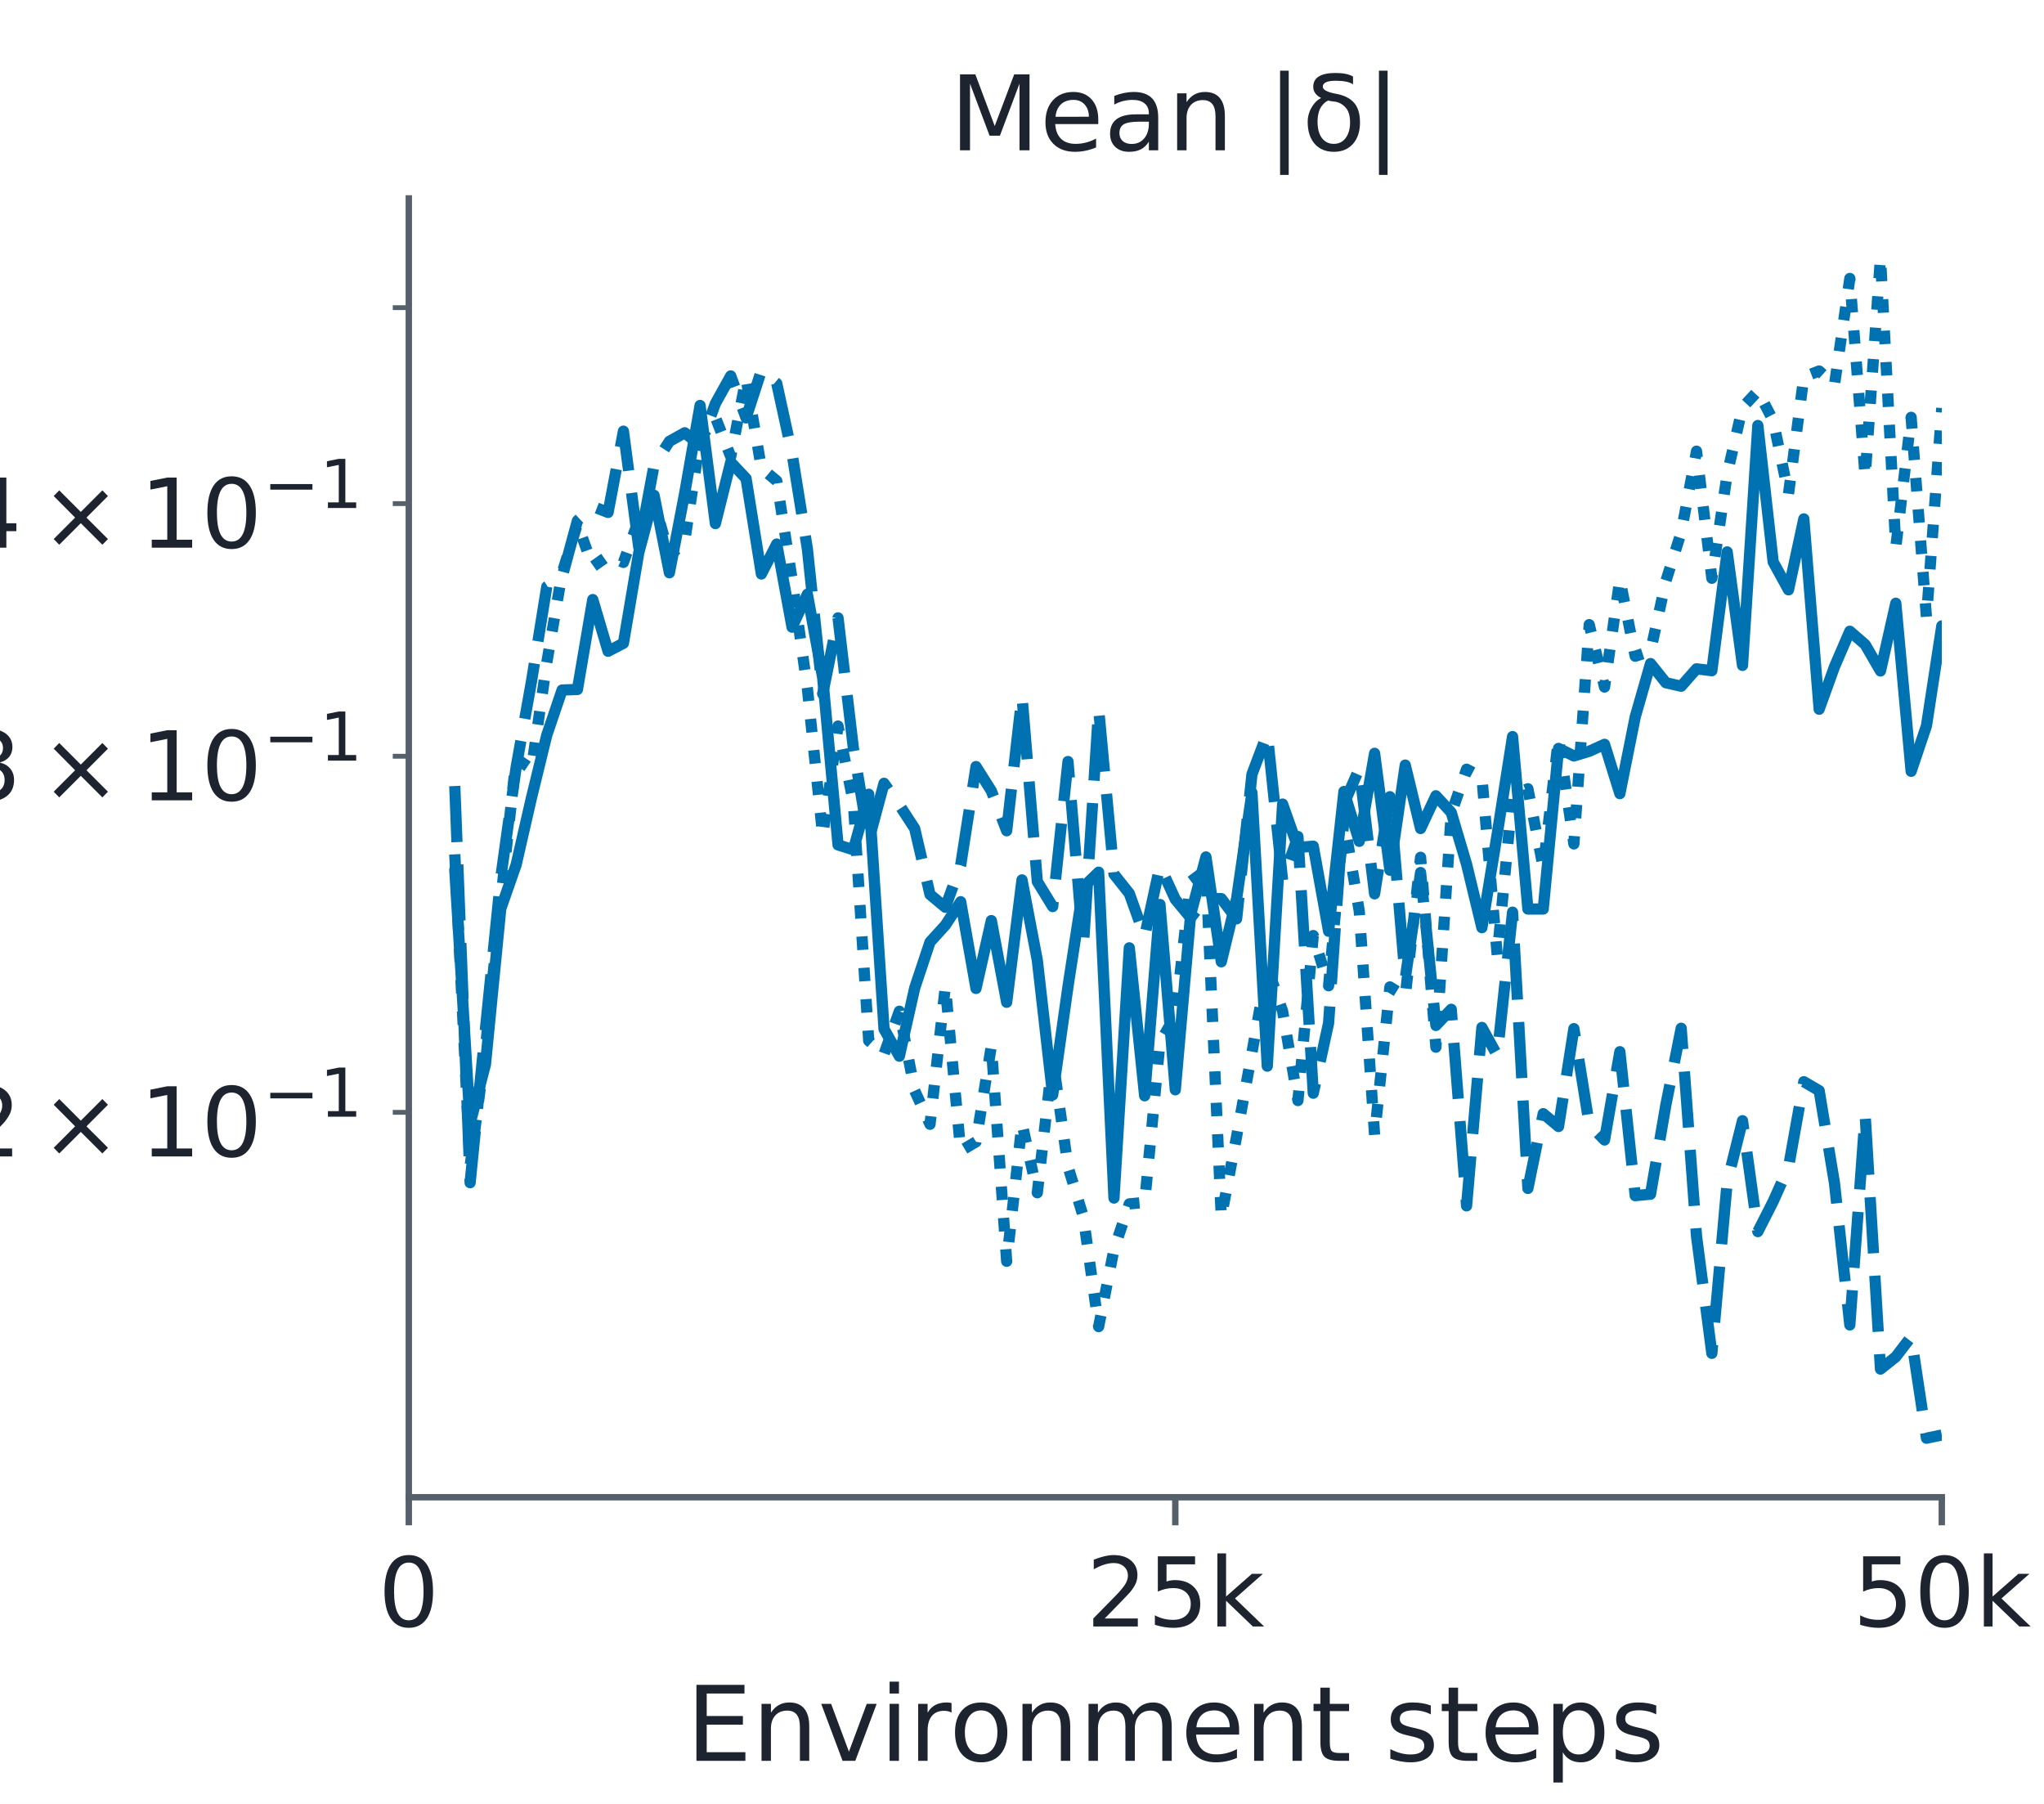
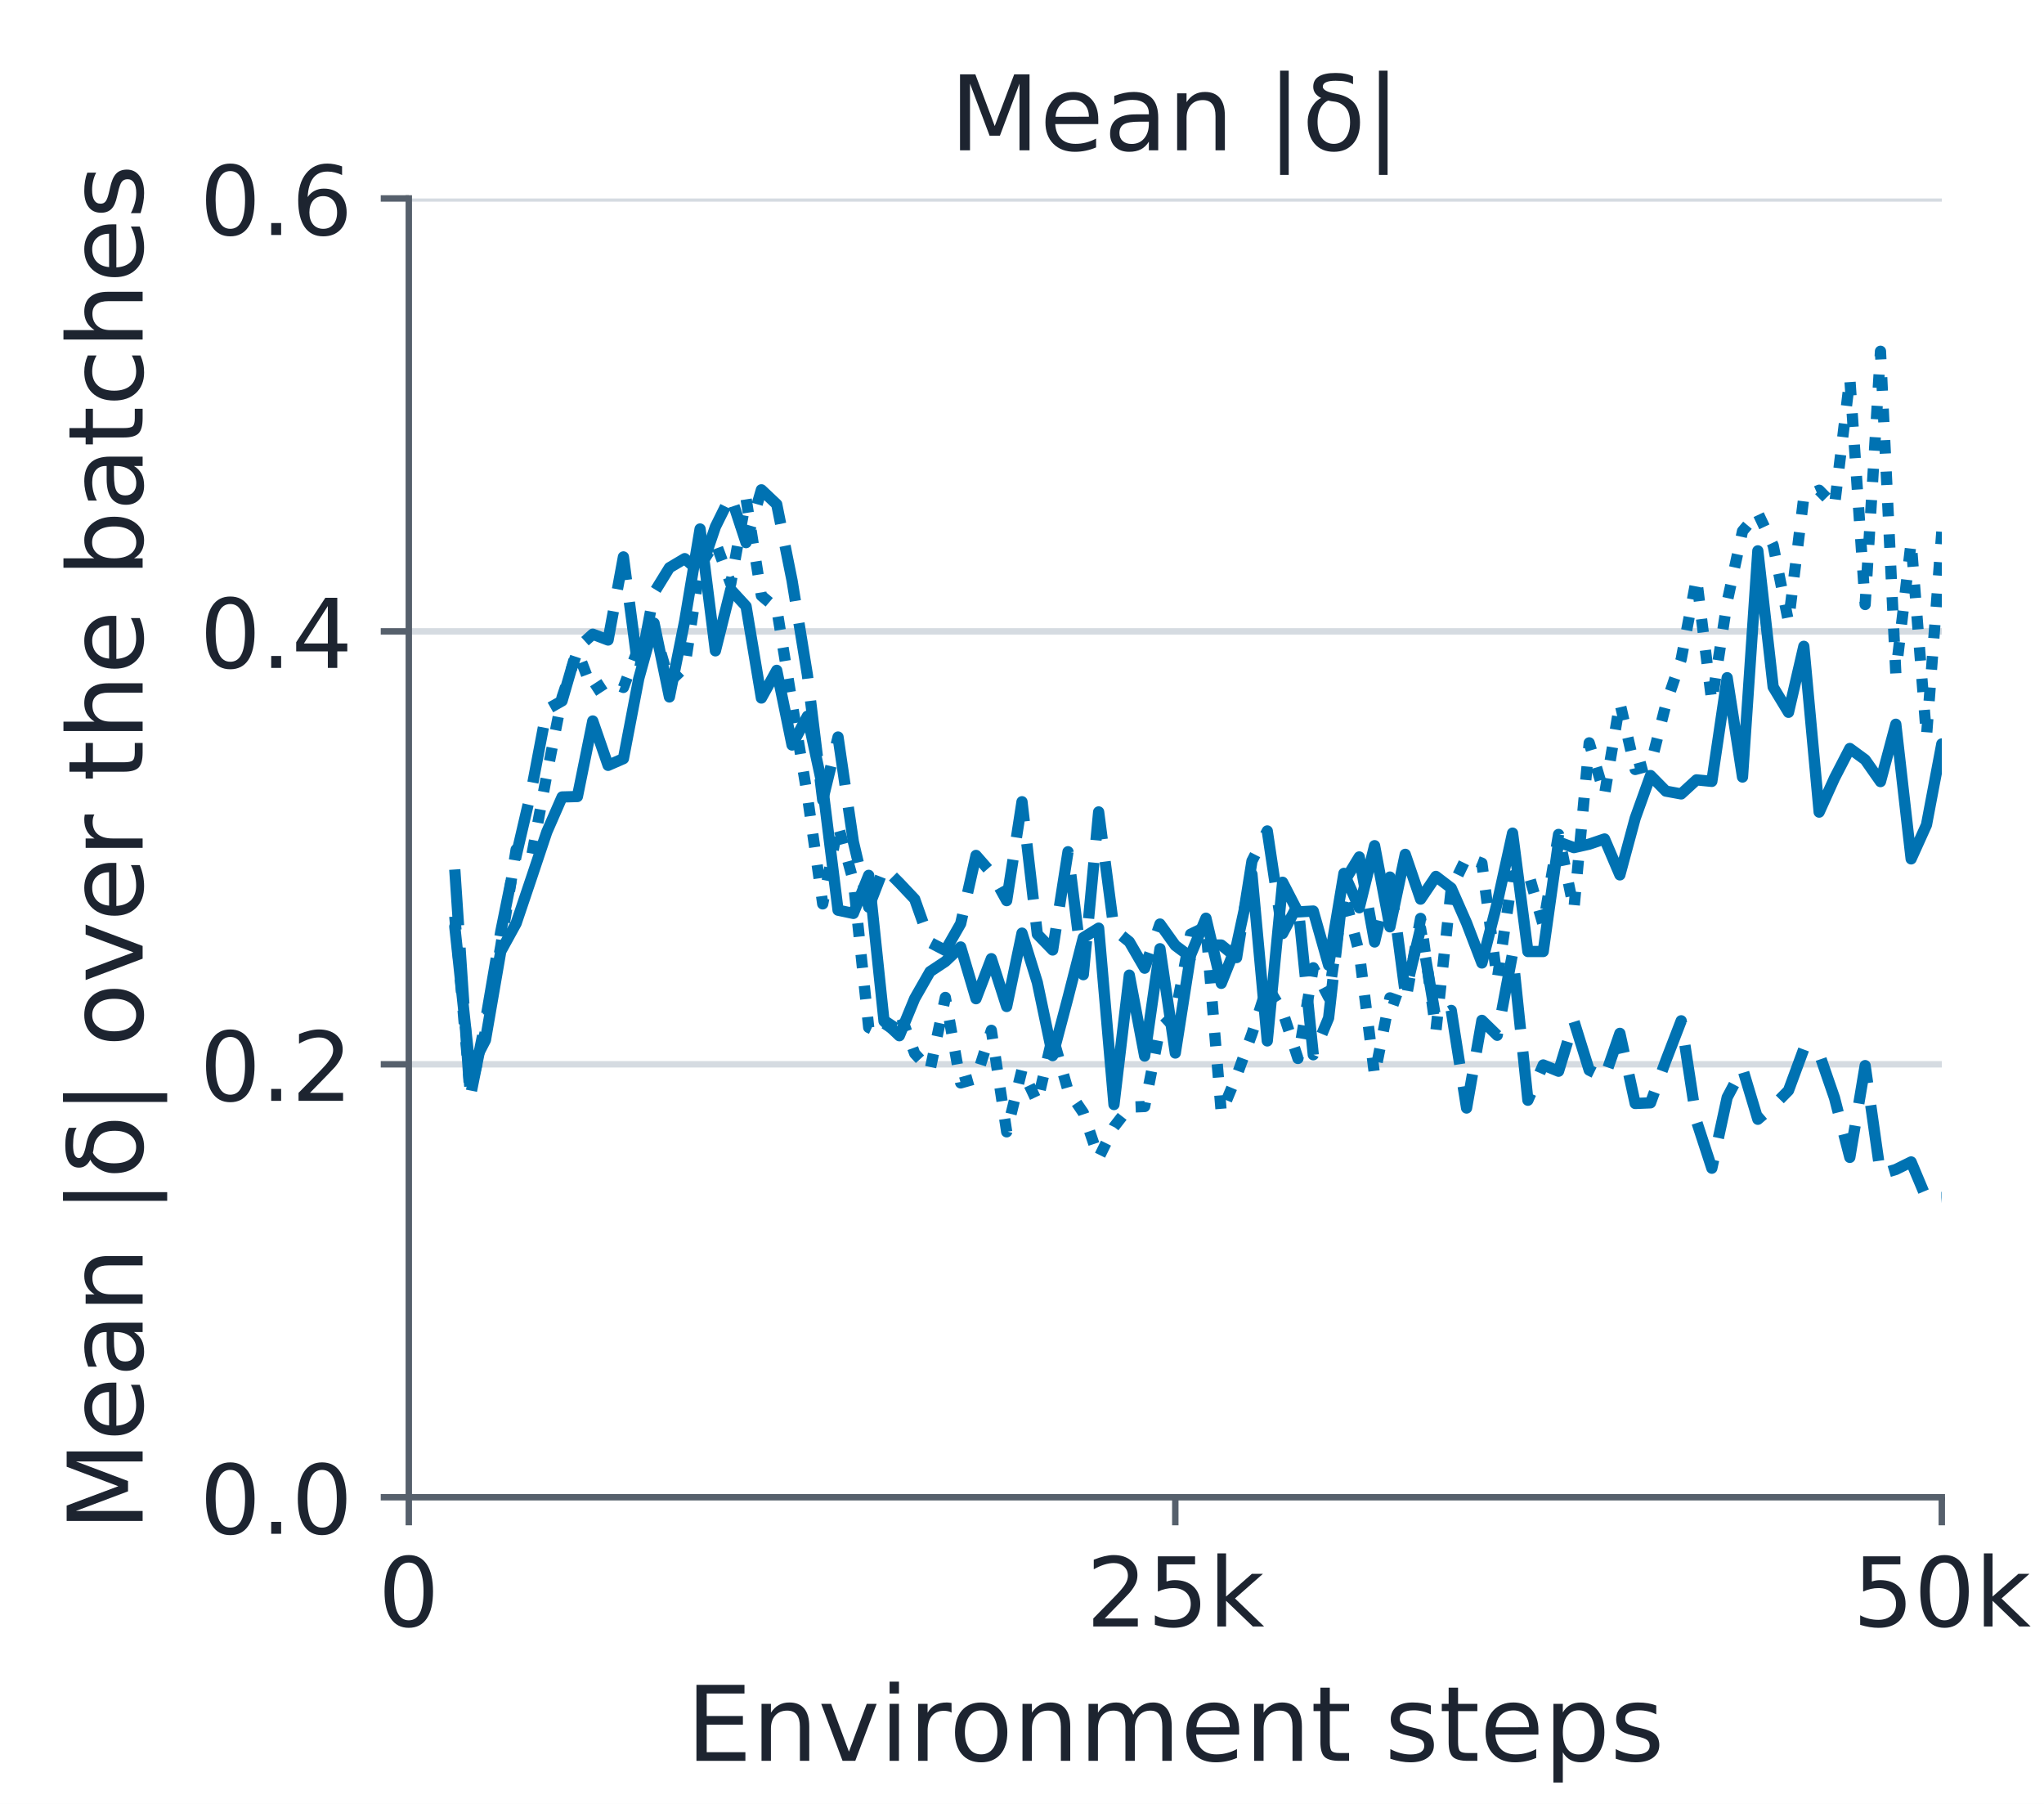
<svg xmlns="http://www.w3.org/2000/svg" xmlns:xlink="http://www.w3.org/1999/xlink" width="255pt" height="225pt" viewBox="0 0 255 225" version="1.1">
  <defs>
    <style type="text/css">*{stroke-linejoin: round; stroke-linecap: butt}</style>
  </defs>
  <g id="figure_1">
    <g id="patch_1">
      <path d="M 0 225  L 255 225  L 255 0  L 0 0  z " style="fill: #ffffff" />
    </g>
    <g id="axes_1">
      <g id="patch_2">
        <path d="M 51 186.75  L 242.25 186.75  L 242.25 24.75  L 51 24.75  z " style="fill: #ffffff" />
      </g>
      <g id="matplotlib.axis_1">
        <g id="xtick_1">
          <g id="line2d_1">
            <defs>
              <path id="mc8e651cecc" d="M 0 0  L 0 3.5  " style="stroke: #56606c; stroke-width: 0.8" />
            </defs>
            <g>
              <use xlink:href="#mc8e651cecc" x="51" y="186.75" style="fill: #56606c; stroke: #56606c; stroke-width: 0.8" />
            </g>
          </g>
          <g id="text_1">
            <g style="fill: #1d2430" transform="translate(47.1825 202.8672) scale(0.12 -0.12)">
              <defs>
                <path id="DejaVuSans-13" d="M 2034 4250  Q 1547 4250 1301 3770  Q 1056 3291 1056 2328  Q 1056 1369 1301 889  Q 1547 409 2034 409  Q 2525 409 2770 889  Q 3016 1369 3016 2328  Q 3016 3291 2770 3770  Q 2525 4250 2034 4250  z M 2034 4750  Q 2819 4750 3233 4129  Q 3647 3509 3647 2328  Q 3647 1150 3233 529  Q 2819 -91 2034 -91  Q 1250 -91 836 529  Q 422 1150 422 2328  Q 422 3509 836 4129  Q 1250 4750 2034 4750  z " transform="scale(0.015625)" />
              </defs>
              <use xlink:href="#DejaVuSans-13" />
            </g>
          </g>
        </g>
        <g id="xtick_2">
          <g id="line2d_2">
            <g>
              <use xlink:href="#mc8e651cecc" x="146.625" y="186.75" style="fill: #56606c; stroke: #56606c; stroke-width: 0.8" />
            </g>
          </g>
          <g id="text_2">
            <g style="fill: #1d2430" transform="translate(135.5156 202.8681) scale(0.12 -0.12)">
              <defs>
                <path id="DejaVuSans-15" d="M 1228 531  L 3431 531  L 3431 0  L 469 0  L 469 531  Q 828 903 1448 1529  Q 2069 2156 2228 2338  Q 2531 2678 2651 2914  Q 2772 3150 2772 3378  Q 2772 3750 2511 3984  Q 2250 4219 1831 4219  Q 1534 4219 1204 4116  Q 875 4013 500 3803  L 500 4441  Q 881 4594 1212 4672  Q 1544 4750 1819 4750  Q 2544 4750 2975 4387  Q 3406 4025 3406 3419  Q 3406 3131 3298 2873  Q 3191 2616 2906 2266  Q 2828 2175 2409 1742  Q 1991 1309 1228 531  z " transform="scale(0.015625)" />
                <path id="DejaVuSans-18" d="M 691 4666  L 3169 4666  L 3169 4134  L 1269 4134  L 1269 2991  Q 1406 3038 1543 3061  Q 1681 3084 1819 3084  Q 2600 3084 3056 2656  Q 3513 2228 3513 1497  Q 3513 744 3044 326  Q 2575 -91 1722 -91  Q 1428 -91 1123 -41  Q 819 9 494 109  L 494 744  Q 775 591 1075 516  Q 1375 441 1709 441  Q 2250 441 2565 725  Q 2881 1009 2881 1497  Q 2881 1984 2565 2268  Q 2250 2553 1709 2553  Q 1456 2553 1204 2497  Q 953 2441 691 2322  L 691 4666  z " transform="scale(0.015625)" />
                <path id="DejaVuSans-4e" d="M 581 4863  L 1159 4863  L 1159 1991  L 2875 3500  L 3609 3500  L 1753 1863  L 3688 0  L 2938 0  L 1159 1709  L 1159 0  L 581 0  L 581 4863  z " transform="scale(0.015625)" />
              </defs>
              <use xlink:href="#DejaVuSans-15" />
              <use xlink:href="#DejaVuSans-18" transform="translate(63.625 0)" />
              <use xlink:href="#DejaVuSans-4e" transform="translate(127.25 0)" />
            </g>
          </g>
        </g>
        <g id="xtick_3">
          <g id="line2d_3">
            <g>
              <use xlink:href="#mc8e651cecc" x="242.25" y="186.75" style="fill: #56606c; stroke: #56606c; stroke-width: 0.8" />
            </g>
          </g>
          <g id="text_3">
            <g style="fill: #1d2430" transform="translate(231.1406 202.8681) scale(0.12 -0.12)">
              <use xlink:href="#DejaVuSans-18" />
              <use xlink:href="#DejaVuSans-13" transform="translate(63.625 0)" />
              <use xlink:href="#DejaVuSans-4e" transform="translate(127.25 0)" />
            </g>
          </g>
        </g>
        <g id="text_4">
          <g style="fill: #1d2430" transform="translate(85.6093 219.6289) scale(0.13 -0.13)">
            <defs>
              <path id="DejaVuSans-28" d="M 628 4666  L 3578 4666  L 3578 4134  L 1259 4134  L 1259 2753  L 3481 2753  L 3481 2222  L 1259 2222  L 1259 531  L 3634 531  L 3634 0  L 628 0  L 628 4666  z " transform="scale(0.015625)" />
              <path id="DejaVuSans-51" d="M 3513 2113  L 3513 0  L 2938 0  L 2938 2094  Q 2938 2591 2744 2837  Q 2550 3084 2163 3084  Q 1697 3084 1428 2787  Q 1159 2491 1159 1978  L 1159 0  L 581 0  L 581 3500  L 1159 3500  L 1159 2956  Q 1366 3272 1645 3428  Q 1925 3584 2291 3584  Q 2894 3584 3203 3211  Q 3513 2838 3513 2113  z " transform="scale(0.015625)" />
              <path id="DejaVuSans-59" d="M 191 3500  L 800 3500  L 1894 563  L 2988 3500  L 3597 3500  L 2284 0  L 1503 0  L 191 3500  z " transform="scale(0.015625)" />
              <path id="DejaVuSans-4c" d="M 603 3500  L 1178 3500  L 1178 0  L 603 0  L 603 3500  z M 603 4863  L 1178 4863  L 1178 4134  L 603 4134  L 603 4863  z " transform="scale(0.015625)" />
              <path id="DejaVuSans-55" d="M 2631 2963  Q 2534 3019 2420 3045  Q 2306 3072 2169 3072  Q 1681 3072 1420 2755  Q 1159 2438 1159 1844  L 1159 0  L 581 0  L 581 3500  L 1159 3500  L 1159 2956  Q 1341 3275 1631 3429  Q 1922 3584 2338 3584  Q 2397 3584 2469 3576  Q 2541 3569 2628 3553  L 2631 2963  z " transform="scale(0.015625)" />
              <path id="DejaVuSans-52" d="M 1959 3097  Q 1497 3097 1228 2736  Q 959 2375 959 1747  Q 959 1119 1226 758  Q 1494 397 1959 397  Q 2419 397 2687 759  Q 2956 1122 2956 1747  Q 2956 2369 2687 2733  Q 2419 3097 1959 3097  z M 1959 3584  Q 2709 3584 3137 3096  Q 3566 2609 3566 1747  Q 3566 888 3137 398  Q 2709 -91 1959 -91  Q 1206 -91 779 398  Q 353 888 353 1747  Q 353 2609 779 3096  Q 1206 3584 1959 3584  z " transform="scale(0.015625)" />
              <path id="DejaVuSans-50" d="M 3328 2828  Q 3544 3216 3844 3400  Q 4144 3584 4550 3584  Q 5097 3584 5394 3201  Q 5691 2819 5691 2113  L 5691 0  L 5113 0  L 5113 2094  Q 5113 2597 4934 2840  Q 4756 3084 4391 3084  Q 3944 3084 3684 2787  Q 3425 2491 3425 1978  L 3425 0  L 2847 0  L 2847 2094  Q 2847 2600 2669 2842  Q 2491 3084 2119 3084  Q 1678 3084 1418 2786  Q 1159 2488 1159 1978  L 1159 0  L 581 0  L 581 3500  L 1159 3500  L 1159 2956  Q 1356 3278 1631 3431  Q 1906 3584 2284 3584  Q 2666 3584 2933 3390  Q 3200 3197 3328 2828  z " transform="scale(0.015625)" />
              <path id="DejaVuSans-48" d="M 3597 1894  L 3597 1613  L 953 1613  Q 991 1019 1311 708  Q 1631 397 2203 397  Q 2534 397 2845 478  Q 3156 559 3463 722  L 3463 178  Q 3153 47 2828 -22  Q 2503 -91 2169 -91  Q 1331 -91 842 396  Q 353 884 353 1716  Q 353 2575 817 3079  Q 1281 3584 2069 3584  Q 2775 3584 3186 3129  Q 3597 2675 3597 1894  z M 3022 2063  Q 3016 2534 2758 2815  Q 2500 3097 2075 3097  Q 1594 3097 1305 2825  Q 1016 2553 972 2059  L 3022 2063  z " transform="scale(0.015625)" />
              <path id="DejaVuSans-57" d="M 1172 4494  L 1172 3500  L 2356 3500  L 2356 3053  L 1172 3053  L 1172 1153  Q 1172 725 1289 603  Q 1406 481 1766 481  L 2356 481  L 2356 0  L 1766 0  Q 1100 0 847 248  Q 594 497 594 1153  L 594 3053  L 172 3053  L 172 3500  L 594 3500  L 594 4494  L 1172 4494  z " transform="scale(0.015625)" />
              <path id="DejaVuSans-3" transform="scale(0.015625)" />
              <path id="DejaVuSans-56" d="M 2834 3397  L 2834 2853  Q 2591 2978 2328 3040  Q 2066 3103 1784 3103  Q 1356 3103 1142 2972  Q 928 2841 928 2578  Q 928 2378 1081 2264  Q 1234 2150 1697 2047  L 1894 2003  Q 2506 1872 2764 1633  Q 3022 1394 3022 966  Q 3022 478 2636 193  Q 2250 -91 1575 -91  Q 1294 -91 989 -36  Q 684 19 347 128  L 347 722  Q 666 556 975 473  Q 1284 391 1588 391  Q 1994 391 2212 530  Q 2431 669 2431 922  Q 2431 1156 2273 1281  Q 2116 1406 1581 1522  L 1381 1569  Q 847 1681 609 1914  Q 372 2147 372 2553  Q 372 3047 722 3315  Q 1072 3584 1716 3584  Q 2034 3584 2315 3537  Q 2597 3491 2834 3397  z " transform="scale(0.015625)" />
              <path id="DejaVuSans-53" d="M 1159 525  L 1159 -1331  L 581 -1331  L 581 3500  L 1159 3500  L 1159 2969  Q 1341 3281 1617 3432  Q 1894 3584 2278 3584  Q 2916 3584 3314 3078  Q 3713 2572 3713 1747  Q 3713 922 3314 415  Q 2916 -91 2278 -91  Q 1894 -91 1617 61  Q 1341 213 1159 525  z M 3116 1747  Q 3116 2381 2855 2742  Q 2594 3103 2138 3103  Q 1681 3103 1420 2742  Q 1159 2381 1159 1747  Q 1159 1113 1420 752  Q 1681 391 2138 391  Q 2594 391 2855 752  Q 3116 1113 3116 1747  z " transform="scale(0.015625)" />
            </defs>
            <use xlink:href="#DejaVuSans-28" />
            <use xlink:href="#DejaVuSans-51" transform="translate(63.1875 0)" />
            <use xlink:href="#DejaVuSans-59" transform="translate(126.5625 0)" />
            <use xlink:href="#DejaVuSans-4c" transform="translate(185.75 0)" />
            <use xlink:href="#DejaVuSans-55" transform="translate(213.5312 0)" />
            <use xlink:href="#DejaVuSans-52" transform="translate(252.4375 0)" />
            <use xlink:href="#DejaVuSans-51" transform="translate(313.625 0)" />
            <use xlink:href="#DejaVuSans-50" transform="translate(377 0)" />
            <use xlink:href="#DejaVuSans-48" transform="translate(474.4062 0)" />
            <use xlink:href="#DejaVuSans-51" transform="translate(535.9375 0)" />
            <use xlink:href="#DejaVuSans-57" transform="translate(599.3125 0)" />
            <use xlink:href="#DejaVuSans-3" transform="translate(638.5156 0)" />
            <use xlink:href="#DejaVuSans-56" transform="translate(670.2969 0)" />
            <use xlink:href="#DejaVuSans-57" transform="translate(722.3906 0)" />
            <use xlink:href="#DejaVuSans-48" transform="translate(761.5938 0)" />
            <use xlink:href="#DejaVuSans-53" transform="translate(823.125 0)" />
            <use xlink:href="#DejaVuSans-56" transform="translate(886.6094 0)" />
          </g>
        </g>
      </g>
      <g id="matplotlib.axis_2">
        <g id="ytick_1">
          <g id="line2d_4">
-             <defs>
-               <path id="m72ce9aff5e" d="M 0 0  L -2 0  " style="stroke: #56606c; stroke-width: 0.6" />
-             </defs>
-             <g>
-               <use xlink:href="#m72ce9aff5e" x="51" y="138.741" style="fill: #56606c; stroke: #56606c; stroke-width: 0.6" />
+             <path d="M 51 186.75  L 242.25 186.75  " clip-path="url(#p68802e6242)" style="fill: none; stroke: #d5dbe1; stroke-width: 0.8; stroke-linecap: round" />
+           </g>
+           <g id="line2d_5">
+             <defs>
+               <path id="m9f1f668c91" d="M 0 0  L -3.5 0  " style="stroke: #56606c; stroke-width: 0.8" />
+             </defs>
+             <g>
+               <use xlink:href="#m9f1f668c91" x="51" y="186.75" style="fill: #56606c; stroke: #56606c; stroke-width: 0.8" />
            </g>
          </g>
          <g id="text_5">
-             <g style="fill: #1d2430" transform="translate(-4.92 144.3208) scale(0.12 -0.12)">
-               <defs>
-                 <path id="DejaVuSans-99" d="M 4488 3438  L 3059 2003  L 4488 575  L 4116 197  L 2681 1631  L 1247 197  L 878 575  L 2303 2003  L 878 3438  L 1247 3816  L 2681 2381  L 4116 3816  L 4488 3438  z " transform="scale(0.015625)" />
-                 <path id="DejaVuSans-14" d="M 794 531  L 1825 531  L 1825 4091  L 703 3866  L 703 4441  L 1819 4666  L 2450 4666  L 2450 531  L 3481 531  L 3481 0  L 794 0  L 794 531  z " transform="scale(0.015625)" />
-                 <path id="DejaVuSans-c9c" d="M 678 2272  L 4684 2272  L 4684 1741  L 678 1741  L 678 2272  z " transform="scale(0.015625)" />
-               </defs>
-               <use xlink:href="#DejaVuSans-15" transform="translate(0 0.665625)" />
-               <use xlink:href="#DejaVuSans-99" transform="translate(83.10547 0.665625)" />
-               <use xlink:href="#DejaVuSans-14" transform="translate(186.377 0.665625)" />
-               <use xlink:href="#DejaVuSans-13" transform="translate(250 0.665625)" />
-               <use xlink:href="#DejaVuSans-c9c" transform="translate(314.5801 41.96563) scale(0.7)" />
-               <use xlink:href="#DejaVuSans-14" transform="translate(373.2324 41.96563) scale(0.7)" />
+             <g style="fill: #1d2430" transform="translate(24.91625 191.3086) scale(0.12 -0.12)">
+               <defs>
+                 <path id="DejaVuSans-11" d="M 684 794  L 1344 794  L 1344 0  L 684 0  L 684 794  z " transform="scale(0.015625)" />
+               </defs>
+               <use xlink:href="#DejaVuSans-13" />
+               <use xlink:href="#DejaVuSans-11" transform="translate(63.625 0)" />
+               <use xlink:href="#DejaVuSans-13" transform="translate(95.40625 0)" />
            </g>
          </g>
        </g>
        <g id="ytick_2">
-           <g id="line2d_5">
-             <g>
-               <use xlink:href="#m72ce9aff5e" x="51" y="94.327" style="fill: #56606c; stroke: #56606c; stroke-width: 0.6" />
+           <g id="line2d_6">
+             <path d="M 51 132.75  L 242.25 132.75  " clip-path="url(#p68802e6242)" style="fill: none; stroke: #d5dbe1; stroke-width: 0.8; stroke-linecap: round" />
+           </g>
+           <g id="line2d_7">
+             <g>
+               <use xlink:href="#m9f1f668c91" x="51" y="132.75" style="fill: #56606c; stroke: #56606c; stroke-width: 0.8" />
            </g>
          </g>
          <g id="text_6">
-             <g style="fill: #1d2430" transform="translate(-4.92 99.907) scale(0.12 -0.12)">
-               <defs>
-                 <path id="DejaVuSans-16" d="M 2597 2516  Q 3050 2419 3304 2112  Q 3559 1806 3559 1356  Q 3559 666 3084 287  Q 2609 -91 1734 -91  Q 1441 -91 1130 -33  Q 819 25 488 141  L 488 750  Q 750 597 1062 519  Q 1375 441 1716 441  Q 2309 441 2620 675  Q 2931 909 2931 1356  Q 2931 1769 2642 2001  Q 2353 2234 1838 2234  L 1294 2234  L 1294 2753  L 1863 2753  Q 2328 2753 2575 2939  Q 2822 3125 2822 3475  Q 2822 3834 2567 4026  Q 2313 4219 1838 4219  Q 1578 4219 1281 4162  Q 984 4106 628 3988  L 628 4550  Q 988 4650 1302 4700  Q 1616 4750 1894 4750  Q 2613 4750 3031 4423  Q 3450 4097 3450 3541  Q 3450 3153 3228 2886  Q 3006 2619 2597 2516  z " transform="scale(0.015625)" />
-               </defs>
-               <use xlink:href="#DejaVuSans-16" transform="translate(0 0.665625)" />
-               <use xlink:href="#DejaVuSans-99" transform="translate(83.10547 0.665625)" />
-               <use xlink:href="#DejaVuSans-14" transform="translate(186.377 0.665625)" />
-               <use xlink:href="#DejaVuSans-13" transform="translate(250 0.665625)" />
-               <use xlink:href="#DejaVuSans-c9c" transform="translate(314.5801 41.96563) scale(0.7)" />
-               <use xlink:href="#DejaVuSans-14" transform="translate(373.2324 41.96563) scale(0.7)" />
+             <g style="fill: #1d2430" transform="translate(24.91625 137.3086) scale(0.12 -0.12)">
+               <use xlink:href="#DejaVuSans-13" />
+               <use xlink:href="#DejaVuSans-11" transform="translate(63.625 0)" />
+               <use xlink:href="#DejaVuSans-15" transform="translate(95.40625 0)" />
            </g>
          </g>
        </g>
        <g id="ytick_3">
-           <g id="line2d_6">
-             <g>
-               <use xlink:href="#m72ce9aff5e" x="51" y="62.815" style="fill: #56606c; stroke: #56606c; stroke-width: 0.6" />
+           <g id="line2d_8">
+             <path d="M 51 78.75  L 242.25 78.75  " clip-path="url(#p68802e6242)" style="fill: none; stroke: #d5dbe1; stroke-width: 0.8; stroke-linecap: round" />
+           </g>
+           <g id="line2d_9">
+             <g>
+               <use xlink:href="#m9f1f668c91" x="51" y="78.75" style="fill: #56606c; stroke: #56606c; stroke-width: 0.8" />
            </g>
          </g>
          <g id="text_7">
-             <g style="fill: #1d2430" transform="translate(-4.92 68.3949) scale(0.12 -0.12)">
+             <g style="fill: #1d2430" transform="translate(24.91625 83.30859) scale(0.12 -0.12)">
              <defs>
                <path id="DejaVuSans-17" d="M 2419 4116  L 825 1625  L 2419 1625  L 2419 4116  z M 2253 4666  L 3047 4666  L 3047 1625  L 3713 1625  L 3713 1100  L 3047 1100  L 3047 0  L 2419 0  L 2419 1100  L 313 1100  L 313 1709  L 2253 4666  z " transform="scale(0.015625)" />
              </defs>
-               <use xlink:href="#DejaVuSans-17" transform="translate(0 0.665625)" />
-               <use xlink:href="#DejaVuSans-99" transform="translate(83.10547 0.665625)" />
-               <use xlink:href="#DejaVuSans-14" transform="translate(186.377 0.665625)" />
-               <use xlink:href="#DejaVuSans-13" transform="translate(250 0.665625)" />
-               <use xlink:href="#DejaVuSans-c9c" transform="translate(314.5801 41.96563) scale(0.7)" />
-               <use xlink:href="#DejaVuSans-14" transform="translate(373.2324 41.96563) scale(0.7)" />
+               <use xlink:href="#DejaVuSans-13" />
+               <use xlink:href="#DejaVuSans-11" transform="translate(63.625 0)" />
+               <use xlink:href="#DejaVuSans-17" transform="translate(95.40625 0)" />
            </g>
          </g>
        </g>
        <g id="ytick_4">
-           <g id="line2d_7">
-             <g>
-               <use xlink:href="#m72ce9aff5e" x="51" y="38.372" style="fill: #56606c; stroke: #56606c; stroke-width: 0.6" />
-             </g>
-           </g>
-         </g>
-         <g id="text_8">
-           <g style="fill: #1d2430" transform="translate(-12.04305 169.7445) rotate(-90) scale(0.13 -0.13)">
+           <g id="line2d_10">
+             <path d="M 51 24.75  L 242.25 24.75  " clip-path="url(#p68802e6242)" style="fill: none; stroke: #d5dbe1; stroke-width: 0.8; stroke-linecap: round" />
+           </g>
+           <g id="line2d_11">
+             <g>
+               <use xlink:href="#m9f1f668c91" x="51" y="24.75" style="fill: #56606c; stroke: #56606c; stroke-width: 0.8" />
+             </g>
+           </g>
+           <g id="text_8">
+             <g style="fill: #1d2430" transform="translate(24.91625 29.30859) scale(0.12 -0.12)">
+               <defs>
+                 <path id="DejaVuSans-19" d="M 2113 2584  Q 1688 2584 1439 2293  Q 1191 2003 1191 1497  Q 1191 994 1439 701  Q 1688 409 2113 409  Q 2538 409 2786 701  Q 3034 994 3034 1497  Q 3034 2003 2786 2293  Q 2538 2584 2113 2584  z M 3366 4563  L 3366 3988  Q 3128 4100 2886 4159  Q 2644 4219 2406 4219  Q 1781 4219 1451 3797  Q 1122 3375 1075 2522  Q 1259 2794 1537 2939  Q 1816 3084 2150 3084  Q 2853 3084 3261 2657  Q 3669 2231 3669 1497  Q 3669 778 3244 343  Q 2819 -91 2113 -91  Q 1303 -91 875 529  Q 447 1150 447 2328  Q 447 3434 972 4092  Q 1497 4750 2381 4750  Q 2619 4750 2861 4703  Q 3103 4656 3366 4563  z " transform="scale(0.015625)" />
+               </defs>
+               <use xlink:href="#DejaVuSans-13" />
+               <use xlink:href="#DejaVuSans-11" transform="translate(63.625 0)" />
+               <use xlink:href="#DejaVuSans-19" transform="translate(95.40625 0)" />
+             </g>
+           </g>
+         </g>
+         <g id="text_9">
+           <g style="fill: #1d2430" transform="translate(17.7932 190.9802) rotate(-90) scale(0.13 -0.13)">
            <defs>
              <path id="DejaVuSans-30" d="M 628 4666  L 1569 4666  L 2759 1491  L 3956 4666  L 4897 4666  L 4897 0  L 4281 0  L 4281 4097  L 3078 897  L 2444 897  L 1241 4097  L 1241 0  L 628 0  L 628 4666  z " transform="scale(0.015625)" />
              <path id="DejaVuSans-44" d="M 2194 1759  Q 1497 1759 1228 1600  Q 959 1441 959 1056  Q 959 750 1161 570  Q 1363 391 1709 391  Q 2188 391 2477 730  Q 2766 1069 2766 1631  L 2766 1759  L 2194 1759  z M 3341 1997  L 3341 0  L 2766 0  L 2766 531  Q 2569 213 2275 61  Q 1981 -91 1556 -91  Q 1019 -91 701 211  Q 384 513 384 1019  Q 384 1609 779 1909  Q 1175 2209 1959 2209  L 2766 2209  L 2766 2266  Q 2766 2663 2505 2880  Q 2244 3097 1772 3097  Q 1472 3097 1187 3025  Q 903 2953 641 2809  L 641 3341  Q 956 3463 1253 3523  Q 1550 3584 1831 3584  Q 2591 3584 2966 3190  Q 3341 2797 3341 1997  z " transform="scale(0.015625)" />
              <path id="DejaVuSans-5f" d="M 1344 4891  L 1344 -1509  L 813 -1509  L 813 4891  L 1344 4891  z " transform="scale(0.015625)" />
              <path id="DejaVuSans-348" d="M 3138 4053  Q 2819 4272 2072 4272  Q 1281 4272 1281 3906  Q 1281 3619 2106 3469  Q 2756 3353 3122 3003  Q 3566 2581 3566 1716  Q 3566 888 3138 400  Q 2709 -91 1959 -91  Q 1213 -91 781 400  Q 353 888 353 1747  Q 353 2384 781 2900  Q 947 3100 1181 3213  Q 694 3459 694 3900  Q 694 4750 2072 4750  Q 2763 4750 3138 4531  L 3138 4053  z M 1613 3056  Q 1400 2966 1228 2738  Q 959 2384 959 1747  Q 959 1113 1225 756  Q 1494 397 1959 397  Q 2419 397 2687 759  Q 2956 1122 2956 1716  Q 2956 2338 2672 2638  Q 2369 2959 1975 2994  Q 1775 3013 1613 3056  z " transform="scale(0.015625)" />
-               <path id="DejaVuSans-b" d="M 1984 4856  Q 1566 4138 1362 3434  Q 1159 2731 1159 2009  Q 1159 1288 1364 580  Q 1569 -128 1984 -844  L 1484 -844  Q 1016 -109 783 600  Q 550 1309 550 2009  Q 550 2706 781 3412  Q 1013 4119 1484 4856  L 1984 4856  z " transform="scale(0.015625)" />
-               <path id="DejaVuSans-4f" d="M 603 4863  L 1178 4863  L 1178 0  L 603 0  L 603 4863  z " transform="scale(0.015625)" />
-               <path id="DejaVuSans-4a" d="M 2906 1791  Q 2906 2416 2648 2759  Q 2391 3103 1925 3103  Q 1463 3103 1205 2759  Q 947 2416 947 1791  Q 947 1169 1205 825  Q 1463 481 1925 481  Q 2391 481 2648 825  Q 2906 1169 2906 1791  z M 3481 434  Q 3481 -459 3084 -895  Q 2688 -1331 1869 -1331  Q 1566 -1331 1297 -1286  Q 1028 -1241 775 -1147  L 775 -588  Q 1028 -725 1275 -790  Q 1522 -856 1778 -856  Q 2344 -856 2625 -561  Q 2906 -266 2906 331  L 2906 616  Q 2728 306 2450 153  Q 2172 0 1784 0  Q 1141 0 747 490  Q 353 981 353 1791  Q 353 2603 747 3093  Q 1141 3584 1784 3584  Q 2172 3584 2450 3431  Q 2728 3278 2906 2969  L 2906 3500  L 3481 3500  L 3481 434  z " transform="scale(0.015625)" />
+               <path id="DejaVuSans-4b" d="M 3513 2113  L 3513 0  L 2938 0  L 2938 2094  Q 2938 2591 2744 2837  Q 2550 3084 2163 3084  Q 1697 3084 1428 2787  Q 1159 2491 1159 1978  L 1159 0  L 581 0  L 581 4863  L 1159 4863  L 1159 2956  Q 1366 3272 1645 3428  Q 1925 3584 2291 3584  Q 2894 3584 3203 3211  Q 3513 2838 3513 2113  z " transform="scale(0.015625)" />
+               <path id="DejaVuSans-45" d="M 3116 1747  Q 3116 2381 2855 2742  Q 2594 3103 2138 3103  Q 1681 3103 1420 2742  Q 1159 2381 1159 1747  Q 1159 1113 1420 752  Q 1681 391 2138 391  Q 2594 391 2855 752  Q 3116 1113 3116 1747  z M 1159 2969  Q 1341 3281 1617 3432  Q 1894 3584 2278 3584  Q 2916 3584 3314 3078  Q 3713 2572 3713 1747  Q 3713 922 3314 415  Q 2916 -91 2278 -91  Q 1894 -91 1617 61  Q 1341 213 1159 525  L 1159 0  L 581 0  L 581 4863  L 1159 4863  L 1159 2969  z " transform="scale(0.015625)" />
              <path id="DejaVuSans-46" d="M 3122 3366  L 3122 2828  Q 2878 2963 2633 3030  Q 2388 3097 2138 3097  Q 1578 3097 1268 2742  Q 959 2388 959 1747  Q 959 1106 1268 751  Q 1578 397 2138 397  Q 2388 397 2633 464  Q 2878 531 3122 666  L 3122 134  Q 2881 22 2623 -34  Q 2366 -91 2075 -91  Q 1284 -91 818 406  Q 353 903 353 1747  Q 353 2603 823 3093  Q 1294 3584 2113 3584  Q 2378 3584 2631 3529  Q 2884 3475 3122 3366  z " transform="scale(0.015625)" />
-               <path id="DejaVuSans-c" d="M 513 4856  L 1013 4856  Q 1481 4119 1714 3412  Q 1947 2706 1947 2009  Q 1947 1309 1714 600  Q 1481 -109 1013 -844  L 513 -844  Q 928 -128 1133 580  Q 1338 1288 1338 2009  Q 1338 2731 1133 3434  Q 928 4138 513 4856  z " transform="scale(0.015625)" />
            </defs>
            <use xlink:href="#DejaVuSans-30" />
            <use xlink:href="#DejaVuSans-48" transform="translate(86.28125 0)" />
            <use xlink:href="#DejaVuSans-44" transform="translate(147.8125 0)" />
            <use xlink:href="#DejaVuSans-51" transform="translate(209.0938 0)" />
            <use xlink:href="#DejaVuSans-3" transform="translate(272.4688 0)" />
            <use xlink:href="#DejaVuSans-5f" transform="translate(304.25 0)" />
            <use xlink:href="#DejaVuSans-348" transform="translate(337.9375 0)" />
            <use xlink:href="#DejaVuSans-5f" transform="translate(399.125 0)" />
            <use xlink:href="#DejaVuSans-3" transform="translate(432.8125 0)" />
-             <use xlink:href="#DejaVuSans-b" transform="translate(464.5938 0)" />
-             <use xlink:href="#DejaVuSans-4f" transform="translate(503.6094 0)" />
-             <use xlink:href="#DejaVuSans-52" transform="translate(531.3906 0)" />
-             <use xlink:href="#DejaVuSans-4a" transform="translate(592.5781 0)" />
-             <use xlink:href="#DejaVuSans-3" transform="translate(656.0625 0)" />
-             <use xlink:href="#DejaVuSans-56" transform="translate(687.8438 0)" />
-             <use xlink:href="#DejaVuSans-46" transform="translate(739.9375 0)" />
-             <use xlink:href="#DejaVuSans-44" transform="translate(794.9219 0)" />
-             <use xlink:href="#DejaVuSans-4f" transform="translate(856.2031 0)" />
-             <use xlink:href="#DejaVuSans-48" transform="translate(883.9844 0)" />
-             <use xlink:href="#DejaVuSans-c" transform="translate(945.5156 0)" />
-           </g>
-         </g>
-       </g>
-       <g id="line2d_8">
-         <path d="M 56.737 108.496  L 58.65 140.119  L 60.562 132.772  L 62.475 113.338  L 64.388 107.874  L 66.3 99.524  L 68.213 91.693  L 70.125 86.066  L 72.037 85.998  L 73.95 74.783  L 75.862 81.231  L 77.775 80.231  L 79.688 68.954  L 81.6 61.779  L 83.513 71.443  L 85.425 61.481  L 87.338 50.572  L 89.25 65.308  L 91.162 57.653  L 93.075 59.683  L 94.987 71.592  L 96.9 67.858  L 98.812 78.227  L 100.725 74.113  L 102.638 84.553  L 104.55 105.382  L 106.463 105.99  L 108.375 99.065  L 110.287 128.351  L 112.2 131.74  L 114.112 123.241  L 116.025 117.499  L 117.938 115.399  L 119.85 112.473  L 121.763 123.289  L 123.675 114.825  L 125.588 125.015  L 127.5 109.749  L 129.412 119.778  L 131.325 136.572  L 133.238 123.051  L 135.15 110.636  L 137.062 108.787  L 138.975 149.433  L 140.887 118.223  L 142.8 136.679  L 144.713 112.818  L 146.625 135.929  L 148.537 114.079  L 150.45 106.887  L 152.363 119.963  L 154.275 112.086  L 156.188 98.875  L 158.1 132.98  L 160.012 100.292  L 161.925 105.706  L 163.838 105.544  L 165.75 116.154  L 167.662 98.723  L 169.575 104.939  L 171.488 93.962  L 173.4 108.537  L 175.312 95.428  L 177.225 103.341  L 179.137 99.256  L 181.05 101.338  L 182.963 107.792  L 184.875 115.709  L 186.787 104.017  L 188.7 91.872  L 190.613 113.382  L 192.525 113.382  L 194.438 93.346  L 196.35 94.29  L 198.262 93.708  L 200.175 92.84  L 202.088 98.989  L 204 89.436  L 205.912 82.764  L 207.825 85.156  L 209.738 85.593  L 211.65 83.423  L 213.562 83.655  L 215.475 68.838  L 217.387 82.994  L 219.3 53.074  L 221.213 70.089  L 223.125 73.568  L 225.037 64.721  L 226.95 88.462  L 228.863 83.159  L 230.775 78.732  L 232.688 80.392  L 234.6 83.688  L 236.512 75.242  L 238.425 96.205  L 240.338 90.523  L 242.25 78.069  " clip-path="url(#p68802e6242)" style="fill: none; stroke: #0072b2; stroke-width: 1.4; stroke-linecap: round" />
-       </g>
-       <g id="line2d_9">
-         <path d="M 56.737 98.041  L 58.65 147.518  L 60.562 128.351  L 62.475 109.456  L 64.388 95.723  L 66.3 85.021  L 68.213 73.176  L 70.125 71.978  L 72.037 64.944  L 73.95 63.171  L 75.862 63.916  L 77.775 53.778  L 79.688 68.261  L 81.6 58.02  L 83.513 55.046  L 85.425 53.98  L 87.338 55.557  L 89.25 50.328  L 91.162 46.888  L 93.075 52.126  L 94.987 46.227  L 96.9 47.816  L 98.812 56.561  L 100.725 68.462  L 102.638 86.541  L 104.55 77.067  L 106.463 93.309  L 108.375 104.818  L 110.287 97.701  L 112.2 100.408  L 114.112 103.341  L 116.025 111.572  L 117.938 113.165  L 119.85 107.915  L 121.763 95.612  L 123.675 98.647  L 125.588 103.619  L 127.5 86.813  L 129.412 109.96  L 131.325 113.078  L 133.238 94.986  L 135.15 118.133  L 137.062 88.428  L 138.975 109.037  L 140.887 111.444  L 142.8 116.78  L 144.713 107.998  L 146.625 112.172  L 148.537 114.474  L 150.45 112.086  L 152.363 112.086  L 154.275 114.605  L 156.188 96.577  L 158.1 91.515  L 160.012 109.834  L 161.925 104.337  L 163.838 136.357  L 165.75 127.606  L 167.662 100.253  L 169.575 95.871  L 171.488 111.487  L 173.4 99.371  L 175.312 122.059  L 177.225 108.829  L 179.137 127.903  L 181.05 125.888  L 182.963 150.404  L 184.875 128.151  L 186.787 131.637  L 188.7 113.774  L 190.613 148.232  L 192.525 138.905  L 194.438 140.508  L 196.35 128.301  L 198.262 140.23  L 200.175 142.19  L 202.088 131.176  L 204 149.132  L 205.912 148.951  L 207.825 137.814  L 209.738 128.251  L 211.65 154.184  L 213.562 168.802  L 215.475 147.458  L 217.387 139.786  L 219.3 153.618  L 221.213 149.857  L 223.125 145.577  L 225.037 134.92  L 226.95 136.036  L 228.863 147.577  L 230.775 165.257  L 232.688 139.07  L 234.6 170.765  L 236.512 169.235  L 238.425 166.732  L 240.338 179.386  L 242.25 178.99  " clip-path="url(#p68802e6242)" style="fill: none; stroke-dasharray: 7,2.8; stroke-dashoffset: 0; stroke: #0072b2; stroke-width: 1.4" />
-       </g>
-       <g id="line2d_10">
-         <path d="M 56.737 106.56  L 58.65 145.46  L 60.562 130.717  L 62.475 112.301  L 64.388 94.619  L 66.3 95.908  L 68.213 82.666  L 70.125 71.473  L 72.037 65.336  L 73.95 70.676  L 75.862 69.331  L 77.775 70.148  L 79.688 64.832  L 81.6 62.569  L 83.513 69.418  L 85.425 67.458  L 87.338 54.817  L 89.25 52.052  L 91.162 56.95  L 93.075 47.173  L 94.987 58.387  L 96.9 59.977  L 98.812 72.246  L 100.725 85.863  L 102.638 104.217  L 104.55 90.559  L 106.463 100.099  L 108.375 129.805  L 110.287 131.483  L 112.2 126.132  L 114.112 136.036  L 116.025 140.23  L 117.938 123.004  L 119.85 143.555  L 121.763 142.417  L 123.675 130.463  L 125.588 157.319  L 127.5 140.119  L 129.412 148.771  L 131.325 131.946  L 133.238 145.519  L 135.15 151.752  L 137.062 165.466  L 138.975 155.836  L 140.887 150.16  L 142.8 149.978  L 144.713 130.007  L 146.625 126.719  L 148.537 109.96  L 150.45 108.537  L 152.363 151.814  L 154.275 141.739  L 156.188 131.278  L 158.1 120.611  L 160.012 126.132  L 161.925 137.272  L 163.838 116.69  L 165.75 122.956  L 167.662 102.276  L 169.575 113.643  L 171.488 141.57  L 173.4 123.099  L 175.312 124.292  L 177.225 106.928  L 179.137 130.615  L 181.05 101.494  L 182.963 95.945  L 184.875 96.951  L 186.787 119.135  L 188.7 99.141  L 190.613 98.381  L 192.525 108.205  L 194.438 92.086  L 196.35 105.261  L 198.262 77.912  L 200.175 85.694  L 202.088 72.246  L 204 81.848  L 205.912 81.231  L 207.825 72.485  L 209.738 66.406  L 211.65 56.277  L 213.562 72.127  L 215.475 59.126  L 217.387 50.818  L 219.3 48.775  L 221.213 52.45  L 223.125 61.617  L 225.037 47.007  L 226.95 46.274  L 228.863 47.983  L 230.775 34.731  L 232.688 59.471  L 234.6 32.114  L 236.512 68.261  L 238.425 52.052  L 240.338 77.036  L 242.25 50.891  " clip-path="url(#p68802e6242)" style="fill: none; stroke-dasharray: 1.68,2.24; stroke-dashoffset: 0; stroke: #0072b2; stroke-width: 1.4" />
+             <use xlink:href="#DejaVuSans-52" transform="translate(464.5938 0)" />
+             <use xlink:href="#DejaVuSans-59" transform="translate(525.7812 0)" />
+             <use xlink:href="#DejaVuSans-48" transform="translate(584.9688 0)" />
+             <use xlink:href="#DejaVuSans-55" transform="translate(646.5 0)" />
+             <use xlink:href="#DejaVuSans-3" transform="translate(687.6094 0)" />
+             <use xlink:href="#DejaVuSans-57" transform="translate(719.3906 0)" />
+             <use xlink:href="#DejaVuSans-4b" transform="translate(758.5938 0)" />
+             <use xlink:href="#DejaVuSans-48" transform="translate(821.9688 0)" />
+             <use xlink:href="#DejaVuSans-3" transform="translate(883.5 0)" />
+             <use xlink:href="#DejaVuSans-45" transform="translate(915.2812 0)" />
+             <use xlink:href="#DejaVuSans-44" transform="translate(978.7656 0)" />
+             <use xlink:href="#DejaVuSans-57" transform="translate(1040.047 0)" />
+             <use xlink:href="#DejaVuSans-46" transform="translate(1079.25 0)" />
+             <use xlink:href="#DejaVuSans-4b" transform="translate(1134.234 0)" />
+             <use xlink:href="#DejaVuSans-48" transform="translate(1197.609 0)" />
+             <use xlink:href="#DejaVuSans-56" transform="translate(1259.141 0)" />
+           </g>
+         </g>
+       </g>
+       <g id="line2d_12">
+         <path d="M 56.737 115.578  L 58.65 133.425  L 60.562 129.726  L 62.475 118.656  L 64.388 115.173  L 66.3 109.503  L 68.213 103.779  L 70.125 99.405  L 72.037 99.351  L 73.95 89.928  L 75.862 95.463  L 77.775 94.626  L 79.688 84.636  L 81.6 77.724  L 83.513 86.931  L 85.425 77.427  L 87.338 65.979  L 89.25 81.18  L 91.162 73.539  L 93.075 75.618  L 94.987 87.066  L 96.9 83.61  L 98.812 92.925  L 100.725 89.334  L 102.638 98.19  L 104.55 113.526  L 106.463 113.931  L 108.375 109.179  L 110.287 127.377  L 112.2 129.186  L 114.112 124.542  L 116.025 121.194  L 117.938 119.925  L 119.85 118.116  L 121.763 124.569  L 123.675 119.574  L 125.588 125.541  L 127.5 116.388  L 129.412 122.544  L 131.325 131.67  L 133.238 124.434  L 135.15 116.955  L 137.062 115.767  L 138.975 137.772  L 140.887 121.626  L 142.8 131.724  L 144.713 118.332  L 146.625 131.346  L 148.537 119.115  L 150.45 114.525  L 152.363 122.652  L 154.275 117.873  L 156.188 109.044  L 158.1 129.834  L 160.012 110.043  L 161.925 113.742  L 163.838 113.634  L 165.75 120.384  L 167.662 108.936  L 169.575 113.229  L 171.488 105.48  L 173.4 115.605  L 175.312 106.56  L 177.225 112.149  L 179.137 109.314  L 181.05 110.772  L 182.963 115.119  L 184.875 120.114  L 186.787 112.608  L 188.7 103.914  L 190.613 118.683  L 192.525 118.683  L 194.438 105.021  L 196.35 105.723  L 198.262 105.291  L 200.175 104.643  L 202.088 109.125  L 204 102.051  L 205.912 96.732  L 207.825 98.676  L 209.738 99.027  L 211.65 97.272  L 213.562 97.461  L 215.475 84.528  L 217.387 96.921  L 219.3 68.706  L 221.213 85.689  L 223.125 88.848  L 225.037 80.613  L 226.95 101.295  L 228.863 97.056  L 230.775 93.357  L 232.688 94.761  L 234.6 97.488  L 236.512 90.333  L 238.425 107.127  L 240.338 102.888  L 242.25 92.79  " clip-path="url(#p68802e6242)" style="fill: none; stroke: #0072b2; stroke-width: 1.4; stroke-linecap: round" />
+       </g>
+       <g id="line2d_13">
+         <path d="M 56.737 108.45  L 58.65 136.908  L 60.562 127.377  L 62.475 116.199  L 64.388 106.776  L 66.3 98.568  L 68.213 88.497  L 70.125 87.417  L 72.037 80.829  L 73.95 79.101  L 75.862 79.83  L 77.775 69.462  L 79.688 83.988  L 81.6 73.917  L 83.513 70.812  L 85.425 69.678  L 87.338 71.352  L 89.25 65.709  L 91.162 61.848  L 93.075 67.68  L 94.987 61.092  L 96.9 62.901  L 98.812 72.405  L 100.725 84.177  L 102.638 99.783  L 104.55 91.926  L 106.463 104.994  L 108.375 113.148  L 110.287 108.207  L 112.2 110.124  L 114.112 112.149  L 116.025 117.549  L 117.938 118.548  L 119.85 115.2  L 121.763 106.695  L 123.675 108.882  L 125.588 112.338  L 127.5 99.999  L 129.412 116.523  L 131.325 118.494  L 133.238 106.236  L 135.15 121.572  L 137.062 101.268  L 138.975 115.929  L 140.887 117.468  L 142.8 120.762  L 144.713 115.254  L 146.625 117.927  L 148.537 119.358  L 150.45 117.873  L 152.363 117.873  L 154.275 119.439  L 156.188 107.397  L 158.1 103.644  L 160.012 116.442  L 161.925 112.824  L 163.838 131.562  L 165.75 126.972  L 167.662 110.016  L 169.575 106.884  L 171.488 117.495  L 173.4 109.395  L 175.312 123.867  L 177.225 115.794  L 179.137 127.134  L 181.05 126.027  L 182.963 138.204  L 184.875 127.269  L 186.787 129.132  L 188.7 118.926  L 190.613 137.232  L 192.525 132.831  L 194.438 133.614  L 196.35 127.35  L 198.262 133.479  L 200.175 134.424  L 202.088 128.889  L 204 137.637  L 205.912 137.556  L 207.825 132.291  L 209.738 127.323  L 211.65 139.851  L 213.562 145.71  L 215.475 136.881  L 217.387 133.263  L 219.3 139.608  L 221.213 137.961  L 223.125 136.017  L 225.037 130.833  L 226.95 131.4  L 228.863 136.935  L 230.775 144.36  L 232.688 132.912  L 234.6 146.439  L 236.512 145.872  L 238.425 144.927  L 240.338 149.49  L 242.25 149.355  " clip-path="url(#p68802e6242)" style="fill: none; stroke-dasharray: 7,2.8; stroke-dashoffset: 0; stroke: #0072b2; stroke-width: 1.4" />
+       </g>
+       <g id="line2d_14">
+         <path d="M 56.737 114.309  L 58.65 135.963  L 60.562 128.646  L 62.475 118.008  L 64.388 105.966  L 66.3 106.911  L 68.213 96.651  L 70.125 86.958  L 72.037 81.207  L 73.95 86.229  L 75.862 84.987  L 77.775 85.743  L 79.688 80.721  L 81.6 78.507  L 83.513 85.068  L 85.425 83.232  L 87.338 70.569  L 89.25 67.599  L 91.162 72.81  L 93.075 62.172  L 94.987 74.295  L 96.9 75.915  L 98.812 87.66  L 100.725 99.243  L 102.638 112.743  L 104.55 102.915  L 106.463 109.908  L 108.375 128.16  L 110.287 129.051  L 112.2 126.162  L 114.112 131.4  L 116.025 133.479  L 117.938 124.407  L 119.85 135.072  L 121.763 134.532  L 123.675 128.511  L 125.588 141.174  L 127.5 133.425  L 129.412 137.475  L 131.325 129.294  L 133.238 135.99  L 135.15 138.798  L 137.062 144.441  L 138.975 140.553  L 140.887 138.096  L 142.8 138.015  L 144.713 128.268  L 146.625 126.486  L 148.537 116.523  L 150.45 115.605  L 152.363 138.825  L 154.275 134.208  L 156.188 128.943  L 158.1 123.03  L 160.012 126.162  L 161.925 132.021  L 163.838 120.708  L 165.75 124.38  L 167.662 111.42  L 169.575 118.845  L 171.488 134.127  L 173.4 124.461  L 175.312 125.136  L 177.225 114.552  L 179.137 128.592  L 181.05 110.88  L 182.963 106.938  L 184.875 107.667  L 186.787 122.166  L 188.7 109.233  L 190.613 108.693  L 192.525 115.389  L 194.438 104.076  L 196.35 113.445  L 198.262 92.655  L 200.175 99.108  L 202.088 87.66  L 204 95.976  L 205.912 95.463  L 207.825 87.876  L 209.738 82.233  L 211.65 72.108  L 213.562 87.552  L 215.475 75.051  L 217.387 66.249  L 219.3 63.981  L 221.213 68.031  L 223.125 77.562  L 225.037 61.983  L 226.95 61.146  L 228.863 63.09  L 230.775 47.187  L 232.688 75.402  L 234.6 43.812  L 236.512 83.988  L 238.425 67.599  L 240.338 91.899  L 242.25 66.33  " clip-path="url(#p68802e6242)" style="fill: none; stroke-dasharray: 1.68,2.24; stroke-dashoffset: 0; stroke: #0072b2; stroke-width: 1.4" />
      </g>
      <g id="patch_3">
        <path d="M 51 186.75  L 51 24.75  " style="fill: none; stroke: #56606c; stroke-width: 0.8; stroke-linejoin: miter; stroke-linecap: square" />
      </g>
      <g id="patch_4">
        <path d="M 51 186.75  L 242.25 186.75  " style="fill: none; stroke: #56606c; stroke-width: 0.8; stroke-linejoin: miter; stroke-linecap: square" />
      </g>
-       <g id="text_9">
+       <g id="text_10">
        <g style="fill: #1d2430" transform="translate(118.4922 18.75) scale(0.13 -0.13)">
          <use xlink:href="#DejaVuSans-30" />
          <use xlink:href="#DejaVuSans-48" transform="translate(86.28125 0)" />
          <use xlink:href="#DejaVuSans-44" transform="translate(147.8125 0)" />
          <use xlink:href="#DejaVuSans-51" transform="translate(209.0938 0)" />
          <use xlink:href="#DejaVuSans-3" transform="translate(272.4688 0)" />
          <use xlink:href="#DejaVuSans-5f" transform="translate(304.25 0)" />
          <use xlink:href="#DejaVuSans-348" transform="translate(337.9375 0)" />
          <use xlink:href="#DejaVuSans-5f" transform="translate(399.125 0)" />
        </g>
      </g>
    </g>
  </g>
  <defs>
    <clipPath id="p68802e6242">
      <rect x="51" y="24.75" width="191.25" height="162" />
    </clipPath>
  </defs>
</svg>
